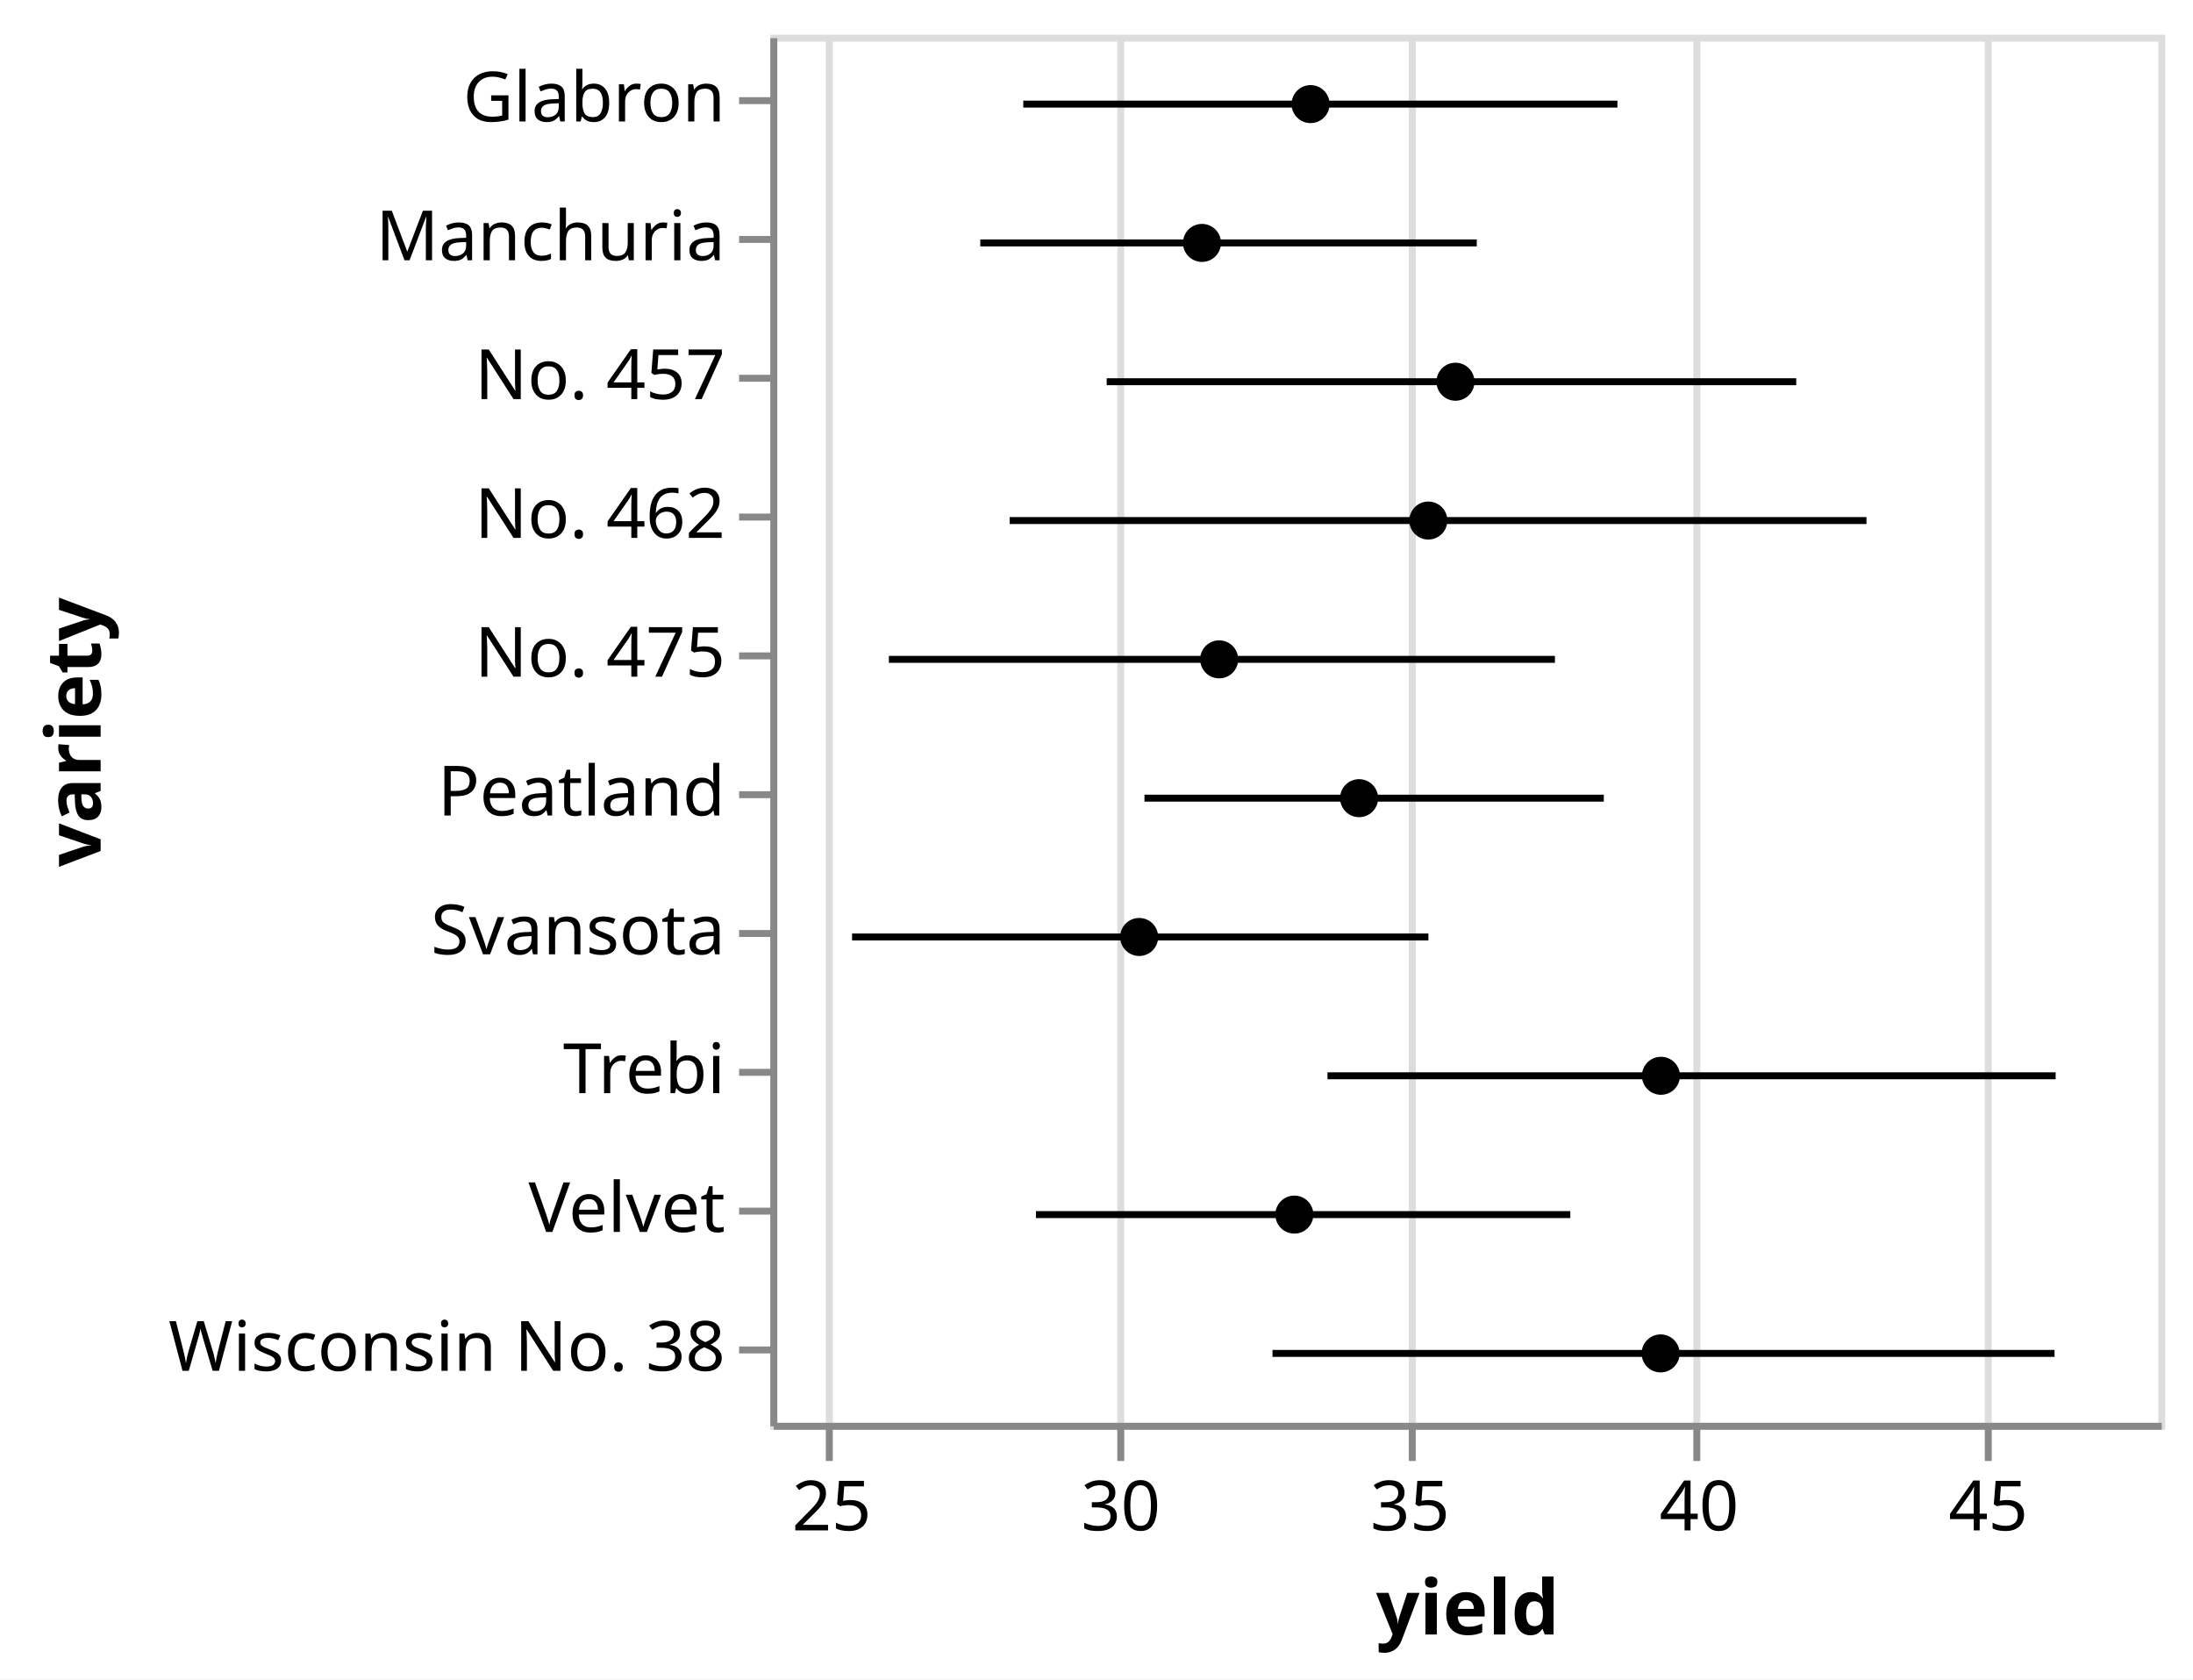
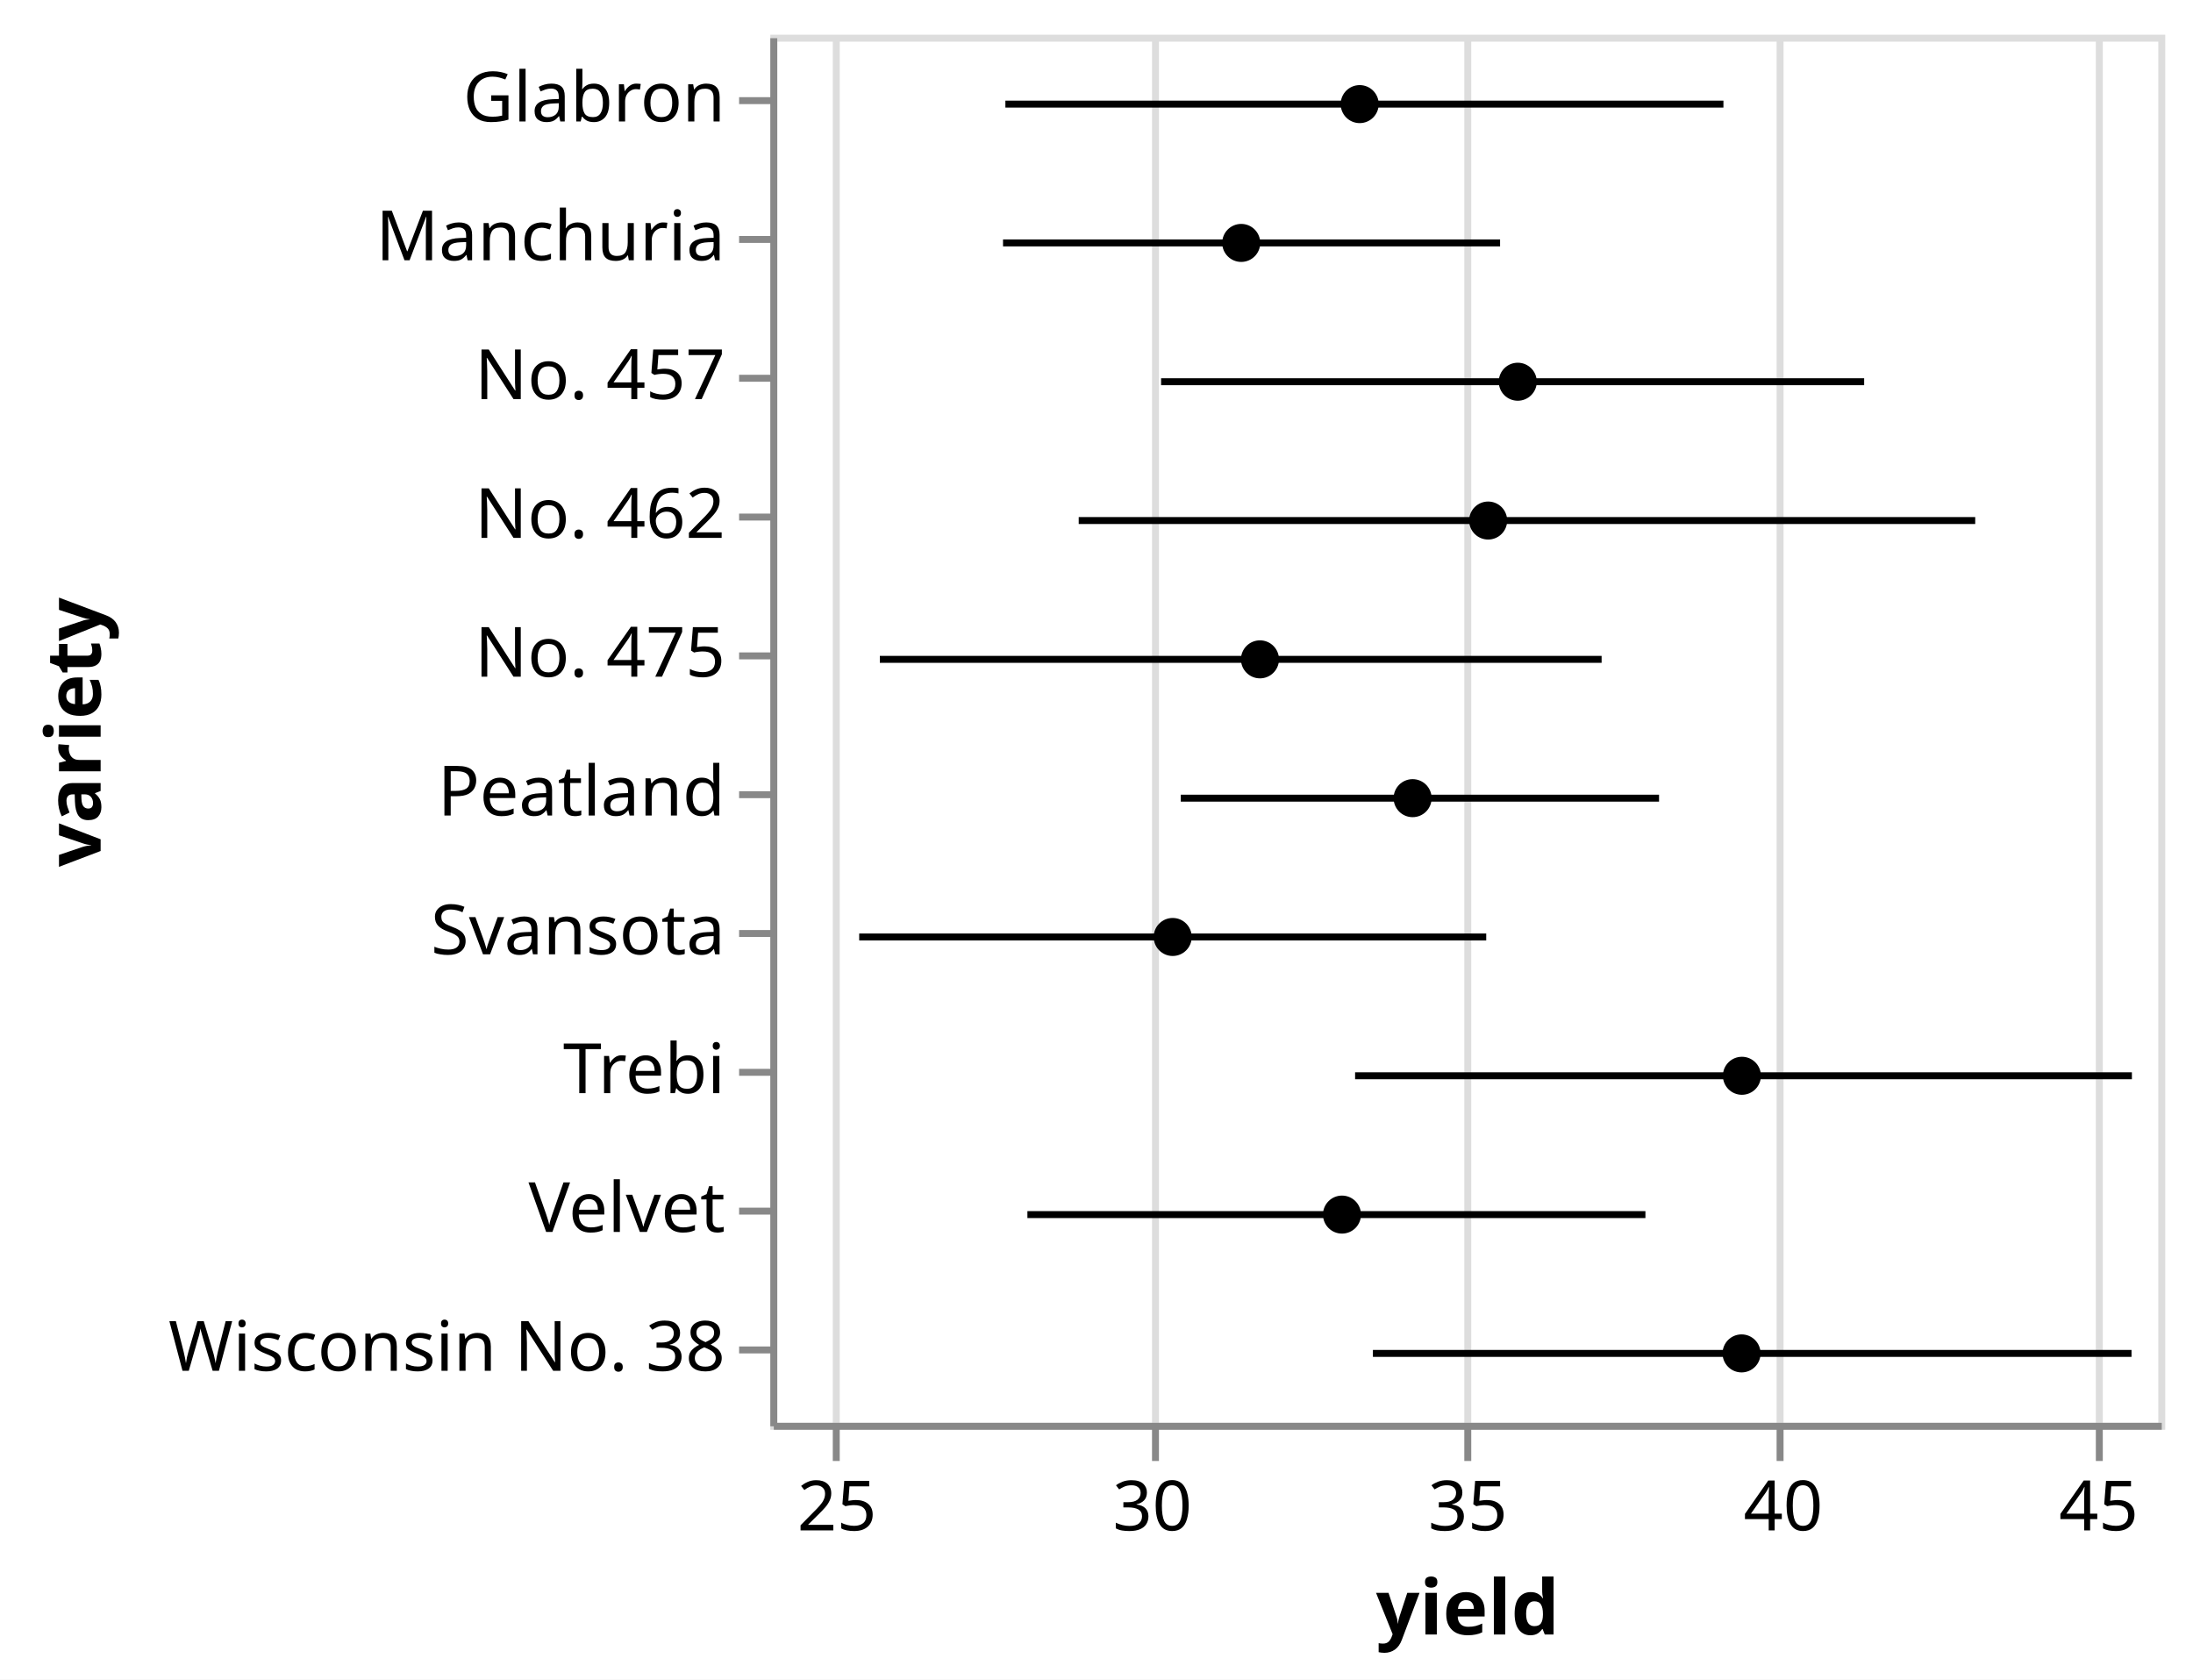
<svg xmlns="http://www.w3.org/2000/svg" class="marks" width="316" height="242" viewBox="0 0 316 242" version="1.1">
  <rect width="316" height="242" style="fill: white;" />
  <g transform="translate(111,5)">
    <g class="mark-group role-frame root">
      <g transform="translate(0,0)">
        <path class="background" d="M0.5,0.5h200v200h-200Z" style="fill: none; stroke: #ddd;" />
        <g>
          <g class="mark-group role-axis">
            <g transform="translate(0.5,200.5)">
              <path class="background" d="M0,0h0v0h0Z" style="pointer-events: none; fill: none;" />
              <g>
                <g class="mark-rule role-axis-grid" style="pointer-events: none;">
-                   <line transform="translate(8,0)" x2="0" y2="-200" style="fill: none; stroke: #ddd; stroke-width: 1; opacity: 1;" />
-                   <line transform="translate(50,0)" x2="0" y2="-200" style="fill: none; stroke: #ddd; stroke-width: 1; opacity: 1;" />
-                   <line transform="translate(92,0)" x2="0" y2="-200" style="fill: none; stroke: #ddd; stroke-width: 1; opacity: 1;" />
-                   <line transform="translate(133,0)" x2="0" y2="-200" style="fill: none; stroke: #ddd; stroke-width: 1; opacity: 1;" />
-                   <line transform="translate(175,0)" x2="0" y2="-200" style="fill: none; stroke: #ddd; stroke-width: 1; opacity: 1;" />
+                   <line transform="translate(9,0)" x2="0" y2="-200" style="fill: none; stroke: #ddd; stroke-width: 1; opacity: 1;" />
+                   <line transform="translate(55,0)" x2="0" y2="-200" style="fill: none; stroke: #ddd; stroke-width: 1; opacity: 1;" />
+                   <line transform="translate(100,0)" x2="0" y2="-200" style="fill: none; stroke: #ddd; stroke-width: 1; opacity: 1;" />
+                   <line transform="translate(145,0)" x2="0" y2="-200" style="fill: none; stroke: #ddd; stroke-width: 1; opacity: 1;" />
+                   <line transform="translate(191,0)" x2="0" y2="-200" style="fill: none; stroke: #ddd; stroke-width: 1; opacity: 1;" />
                </g>
              </g>
            </g>
          </g>
          <g class="mark-group role-axis">
            <g transform="translate(0.5,200.5)">
              <path class="background" d="M0,0h0v0h0Z" style="pointer-events: none; fill: none;" />
              <g>
                <g class="mark-rule role-axis-tick" style="pointer-events: none;">
-                   <line transform="translate(8,0)" x2="0" y2="5" style="fill: none; stroke: #888; stroke-width: 1; opacity: 1;" />
-                   <line transform="translate(50,0)" x2="0" y2="5" style="fill: none; stroke: #888; stroke-width: 1; opacity: 1;" />
-                   <line transform="translate(92,0)" x2="0" y2="5" style="fill: none; stroke: #888; stroke-width: 1; opacity: 1;" />
-                   <line transform="translate(133,0)" x2="0" y2="5" style="fill: none; stroke: #888; stroke-width: 1; opacity: 1;" />
-                   <line transform="translate(175,0)" x2="0" y2="5" style="fill: none; stroke: #888; stroke-width: 1; opacity: 1;" />
+                   <line transform="translate(9,0)" x2="0" y2="5" style="fill: none; stroke: #888; stroke-width: 1; opacity: 1;" />
+                   <line transform="translate(55,0)" x2="0" y2="5" style="fill: none; stroke: #888; stroke-width: 1; opacity: 1;" />
+                   <line transform="translate(100,0)" x2="0" y2="5" style="fill: none; stroke: #888; stroke-width: 1; opacity: 1;" />
+                   <line transform="translate(145,0)" x2="0" y2="5" style="fill: none; stroke: #888; stroke-width: 1; opacity: 1;" />
+                   <line transform="translate(191,0)" x2="0" y2="5" style="fill: none; stroke: #888; stroke-width: 1; opacity: 1;" />
                </g>
                <g class="mark-text role-axis-label" style="pointer-events: none;">
-                   <text text-anchor="middle" transform="translate(8.333333,15)" style="font-family: sans-serif; font-size: 10px; fill: #000; opacity: 1;">25</text>
-                   <text text-anchor="middle" transform="translate(50,15)" style="font-family: sans-serif; font-size: 10px; fill: #000; opacity: 1;">30</text>
-                   <text text-anchor="middle" transform="translate(91.66667,15)" style="font-family: sans-serif; font-size: 10px; fill: #000; opacity: 1;">35</text>
-                   <text text-anchor="middle" transform="translate(133.3333,15)" style="font-family: sans-serif; font-size: 10px; fill: #000; opacity: 1;">40</text>
-                   <text text-anchor="middle" transform="translate(175,15)" style="font-family: sans-serif; font-size: 10px; fill: #000; opacity: 1;">45</text>
+                   <text text-anchor="middle" transform="translate(9.090909,15)" style="font-family: sans-serif; font-size: 10px; fill: #000; opacity: 1;">25</text>
+                   <text text-anchor="middle" transform="translate(54.54545,15)" style="font-family: sans-serif; font-size: 10px; fill: #000; opacity: 1;">30</text>
+                   <text text-anchor="middle" transform="translate(100,15)" style="font-family: sans-serif; font-size: 10px; fill: #000; opacity: 1;">35</text>
+                   <text text-anchor="middle" transform="translate(145.4545,15)" style="font-family: sans-serif; font-size: 10px; fill: #000; opacity: 1;">40</text>
+                   <text text-anchor="middle" transform="translate(190.9091,15)" style="font-family: sans-serif; font-size: 10px; fill: #000; opacity: 1;">45</text>
                </g>
                <g class="mark-rule role-axis-domain" style="pointer-events: none;">
                  <line transform="translate(0,0)" x2="200" y2="0" style="fill: none; stroke: #888; stroke-width: 1; opacity: 1;" />
                </g>
                <g class="mark-text role-axis-title" style="pointer-events: none;">
                  <text text-anchor="middle" transform="translate(100,30)" style="font-family: sans-serif; font-size: 11px; font-weight: bold; fill: #000; opacity: 1;">yield</text>
                </g>
              </g>
            </g>
          </g>
          <g class="mark-group role-axis">
            <g transform="translate(0.5,0.5)">
              <path class="background" d="M0,0h0v0h0Z" style="pointer-events: none; fill: none;" />
              <g>
                <g class="mark-rule role-axis-tick" style="pointer-events: none;">
                  <line transform="translate(0,9)" x2="-5" y2="0" style="fill: none; stroke: #888; stroke-width: 1; opacity: 1;" />
                  <line transform="translate(0,29)" x2="-5" y2="0" style="fill: none; stroke: #888; stroke-width: 1; opacity: 1;" />
                  <line transform="translate(0,49)" x2="-5" y2="0" style="fill: none; stroke: #888; stroke-width: 1; opacity: 1;" />
                  <line transform="translate(0,69)" x2="-5" y2="0" style="fill: none; stroke: #888; stroke-width: 1; opacity: 1;" />
                  <line transform="translate(0,89)" x2="-5" y2="0" style="fill: none; stroke: #888; stroke-width: 1; opacity: 1;" />
                  <line transform="translate(0,109)" x2="-5" y2="0" style="fill: none; stroke: #888; stroke-width: 1; opacity: 1;" />
                  <line transform="translate(0,129)" x2="-5" y2="0" style="fill: none; stroke: #888; stroke-width: 1; opacity: 1;" />
                  <line transform="translate(0,149)" x2="-5" y2="0" style="fill: none; stroke: #888; stroke-width: 1; opacity: 1;" />
                  <line transform="translate(0,169)" x2="-5" y2="0" style="fill: none; stroke: #888; stroke-width: 1; opacity: 1;" />
                  <line transform="translate(0,189)" x2="-5" y2="0" style="fill: none; stroke: #888; stroke-width: 1; opacity: 1;" />
                </g>
                <g class="mark-text role-axis-label" style="pointer-events: none;">
                  <text text-anchor="end" transform="translate(-7,12)" style="font-family: sans-serif; font-size: 10px; fill: #000; opacity: 1;">Glabron</text>
                  <text text-anchor="end" transform="translate(-7,32)" style="font-family: sans-serif; font-size: 10px; fill: #000; opacity: 1;">Manchuria</text>
                  <text text-anchor="end" transform="translate(-7,52)" style="font-family: sans-serif; font-size: 10px; fill: #000; opacity: 1;">No. 457</text>
                  <text text-anchor="end" transform="translate(-7,72)" style="font-family: sans-serif; font-size: 10px; fill: #000; opacity: 1;">No. 462</text>
                  <text text-anchor="end" transform="translate(-7,92)" style="font-family: sans-serif; font-size: 10px; fill: #000; opacity: 1;">No. 475</text>
                  <text text-anchor="end" transform="translate(-7,112)" style="font-family: sans-serif; font-size: 10px; fill: #000; opacity: 1;">Peatland</text>
                  <text text-anchor="end" transform="translate(-7,132)" style="font-family: sans-serif; font-size: 10px; fill: #000; opacity: 1;">Svansota</text>
                  <text text-anchor="end" transform="translate(-7,152)" style="font-family: sans-serif; font-size: 10px; fill: #000; opacity: 1;">Trebi</text>
                  <text text-anchor="end" transform="translate(-7,172)" style="font-family: sans-serif; font-size: 10px; fill: #000; opacity: 1;">Velvet</text>
                  <text text-anchor="end" transform="translate(-7,192)" style="font-family: sans-serif; font-size: 10px; fill: #000; opacity: 1;">Wisconsin No. 38</text>
                </g>
                <g class="mark-rule role-axis-domain" style="pointer-events: none;">
                  <line transform="translate(0,0)" x2="0" y2="200" style="fill: none; stroke: #888; stroke-width: 1; opacity: 1;" />
                </g>
                <g class="mark-text role-axis-title" style="pointer-events: none;">
                  <text text-anchor="middle" transform="translate(-95,100) rotate(-90) translate(0,-2)" style="font-family: sans-serif; font-size: 11px; font-weight: bold; fill: #000; opacity: 1;">variety</text>
                </g>
              </g>
            </g>
          </g>
          <g class="mark-rule role-mark layer_0_layer_0_marks">
-             <line transform="translate(30.25405,30)" x2="71.542" y2="0" style="fill: none; stroke: black;" />
-             <line transform="translate(36.44618,10)" x2="85.615" y2="0" style="fill: none; stroke: black;" />
-             <line transform="translate(11.77778,130)" x2="83.049" y2="0" style="fill: none; stroke: black;" />
-             <line transform="translate(38.27256,170)" x2="76.997" y2="0" style="fill: none; stroke: black;" />
-             <line transform="translate(80.2847,150)" x2="104.924" y2="0" style="fill: none; stroke: black;" />
-             <line transform="translate(48.46703,50)" x2="99.362" y2="0" style="fill: none; stroke: black;" />
-             <line transform="translate(34.4867,70)" x2="123.461" y2="0" style="fill: none; stroke: black;" />
-             <line transform="translate(53.91147,110)" x2="66.187" y2="0" style="fill: none; stroke: black;" />
-             <line transform="translate(17.08275,90)" x2="95.973" y2="0" style="fill: none; stroke: black;" />
-             <line transform="translate(72.3588,190)" x2="112.689" y2="0" style="fill: none; stroke: black;" />
+             <line transform="translate(33.53157,30)" x2="71.622" y2="0" style="fill: none; stroke: black;" />
+             <line transform="translate(33.87121,10)" x2="103.466" y2="0" style="fill: none; stroke: black;" />
+             <line transform="translate(12.80681,130)" x2="90.351" y2="0" style="fill: none; stroke: black;" />
+             <line transform="translate(37.04418,170)" x2="89.052" y2="0" style="fill: none; stroke: black;" />
+             <line transform="translate(84.26261,150)" x2="111.933" y2="0" style="fill: none; stroke: black;" />
+             <line transform="translate(56.30746,50)" x2="101.307" y2="0" style="fill: none; stroke: black;" />
+             <line transform="translate(44.43752,70)" x2="129.181" y2="0" style="fill: none; stroke: black;" />
+             <line transform="translate(59.14079,110)" x2="68.919" y2="0" style="fill: none; stroke: black;" />
+             <line transform="translate(15.77968,90)" x2="104.004" y2="0" style="fill: none; stroke: black;" />
+             <line transform="translate(86.8283,190)" x2="109.312" y2="0" style="fill: none; stroke: black;" />
          </g>
          <g class="mark-symbol role-mark layer_1_marks">
-             <path transform="translate(62.19908,30)" d="M2.739,0A2.739,2.739,0,1,1,-2.739,0A2.739,2.739,0,1,1,2.739,0" style="fill: black; stroke-width: 2;" />
-             <path transform="translate(77.84722,10)" d="M2.739,0A2.739,2.739,0,1,1,-2.739,0A2.739,2.739,0,1,1,2.739,0" style="fill: black; stroke-width: 2;" />
-             <path transform="translate(53.14815,130)" d="M2.739,0A2.739,2.739,0,1,1,-2.739,0A2.739,2.739,0,1,1,2.739,0" style="fill: black; stroke-width: 2;" />
-             <path transform="translate(75.50924,170)" d="M2.739,0A2.739,2.739,0,1,1,-2.739,0A2.739,2.739,0,1,1,2.739,0" style="fill: black; stroke-width: 2;" />
-             <path transform="translate(128.3333,150)" d="M2.739,0A2.739,2.739,0,1,1,-2.739,0A2.739,2.739,0,1,1,2.739,0" style="fill: black; stroke-width: 2;" />
-             <path transform="translate(98.72687,50)" d="M2.739,0A2.739,2.739,0,1,1,-2.739,0A2.739,2.739,0,1,1,2.739,0" style="fill: black; stroke-width: 2;" />
-             <path transform="translate(94.81484,70)" d="M2.739,0A2.739,2.739,0,1,1,-2.739,0A2.739,2.739,0,1,1,2.739,0" style="fill: black; stroke-width: 2;" />
-             <path transform="translate(84.83797,110)" d="M2.739,0A2.739,2.739,0,1,1,-2.739,0A2.739,2.739,0,1,1,2.739,0" style="fill: black; stroke-width: 2;" />
-             <path transform="translate(64.67592,90)" d="M2.739,0A2.739,2.739,0,1,1,-2.739,0A2.739,2.739,0,1,1,2.739,0" style="fill: black; stroke-width: 2;" />
-             <path transform="translate(128.287,190)" d="M2.739,0A2.739,2.739,0,1,1,-2.739,0A2.739,2.739,0,1,1,2.739,0" style="fill: black; stroke-width: 2;" />
+             <path transform="translate(67.85355,30)" d="M2.739,0A2.739,2.739,0,1,1,-2.739,0A2.739,2.739,0,1,1,2.739,0" style="fill: black; stroke-width: 2;" />
+             <path transform="translate(84.92423,10)" d="M2.739,0A2.739,2.739,0,1,1,-2.739,0A2.739,2.739,0,1,1,2.739,0" style="fill: black; stroke-width: 2;" />
+             <path transform="translate(57.9798,130)" d="M2.739,0A2.739,2.739,0,1,1,-2.739,0A2.739,2.739,0,1,1,2.739,0" style="fill: black; stroke-width: 2;" />
+             <path transform="translate(82.37372,170)" d="M2.739,0A2.739,2.739,0,1,1,-2.739,0A2.739,2.739,0,1,1,2.739,0" style="fill: black; stroke-width: 2;" />
+             <path transform="translate(139.9999,150)" d="M2.739,0A2.739,2.739,0,1,1,-2.739,0A2.739,2.739,0,1,1,2.739,0" style="fill: black; stroke-width: 2;" />
+             <path transform="translate(107.702,50)" d="M2.739,0A2.739,2.739,0,1,1,-2.739,0A2.739,2.739,0,1,1,2.739,0" style="fill: black; stroke-width: 2;" />
+             <path transform="translate(103.4344,70)" d="M2.739,0A2.739,2.739,0,1,1,-2.739,0A2.739,2.739,0,1,1,2.739,0" style="fill: black; stroke-width: 2;" />
+             <path transform="translate(92.55051,110)" d="M2.739,0A2.739,2.739,0,1,1,-2.739,0A2.739,2.739,0,1,1,2.739,0" style="fill: black; stroke-width: 2;" />
+             <path transform="translate(70.55555,90)" d="M2.739,0A2.739,2.739,0,1,1,-2.739,0A2.739,2.739,0,1,1,2.739,0" style="fill: black; stroke-width: 2;" />
+             <path transform="translate(139.9495,190)" d="M2.739,0A2.739,2.739,0,1,1,-2.739,0A2.739,2.739,0,1,1,2.739,0" style="fill: black; stroke-width: 2;" />
          </g>
        </g>
      </g>
    </g>
  </g>
</svg>
